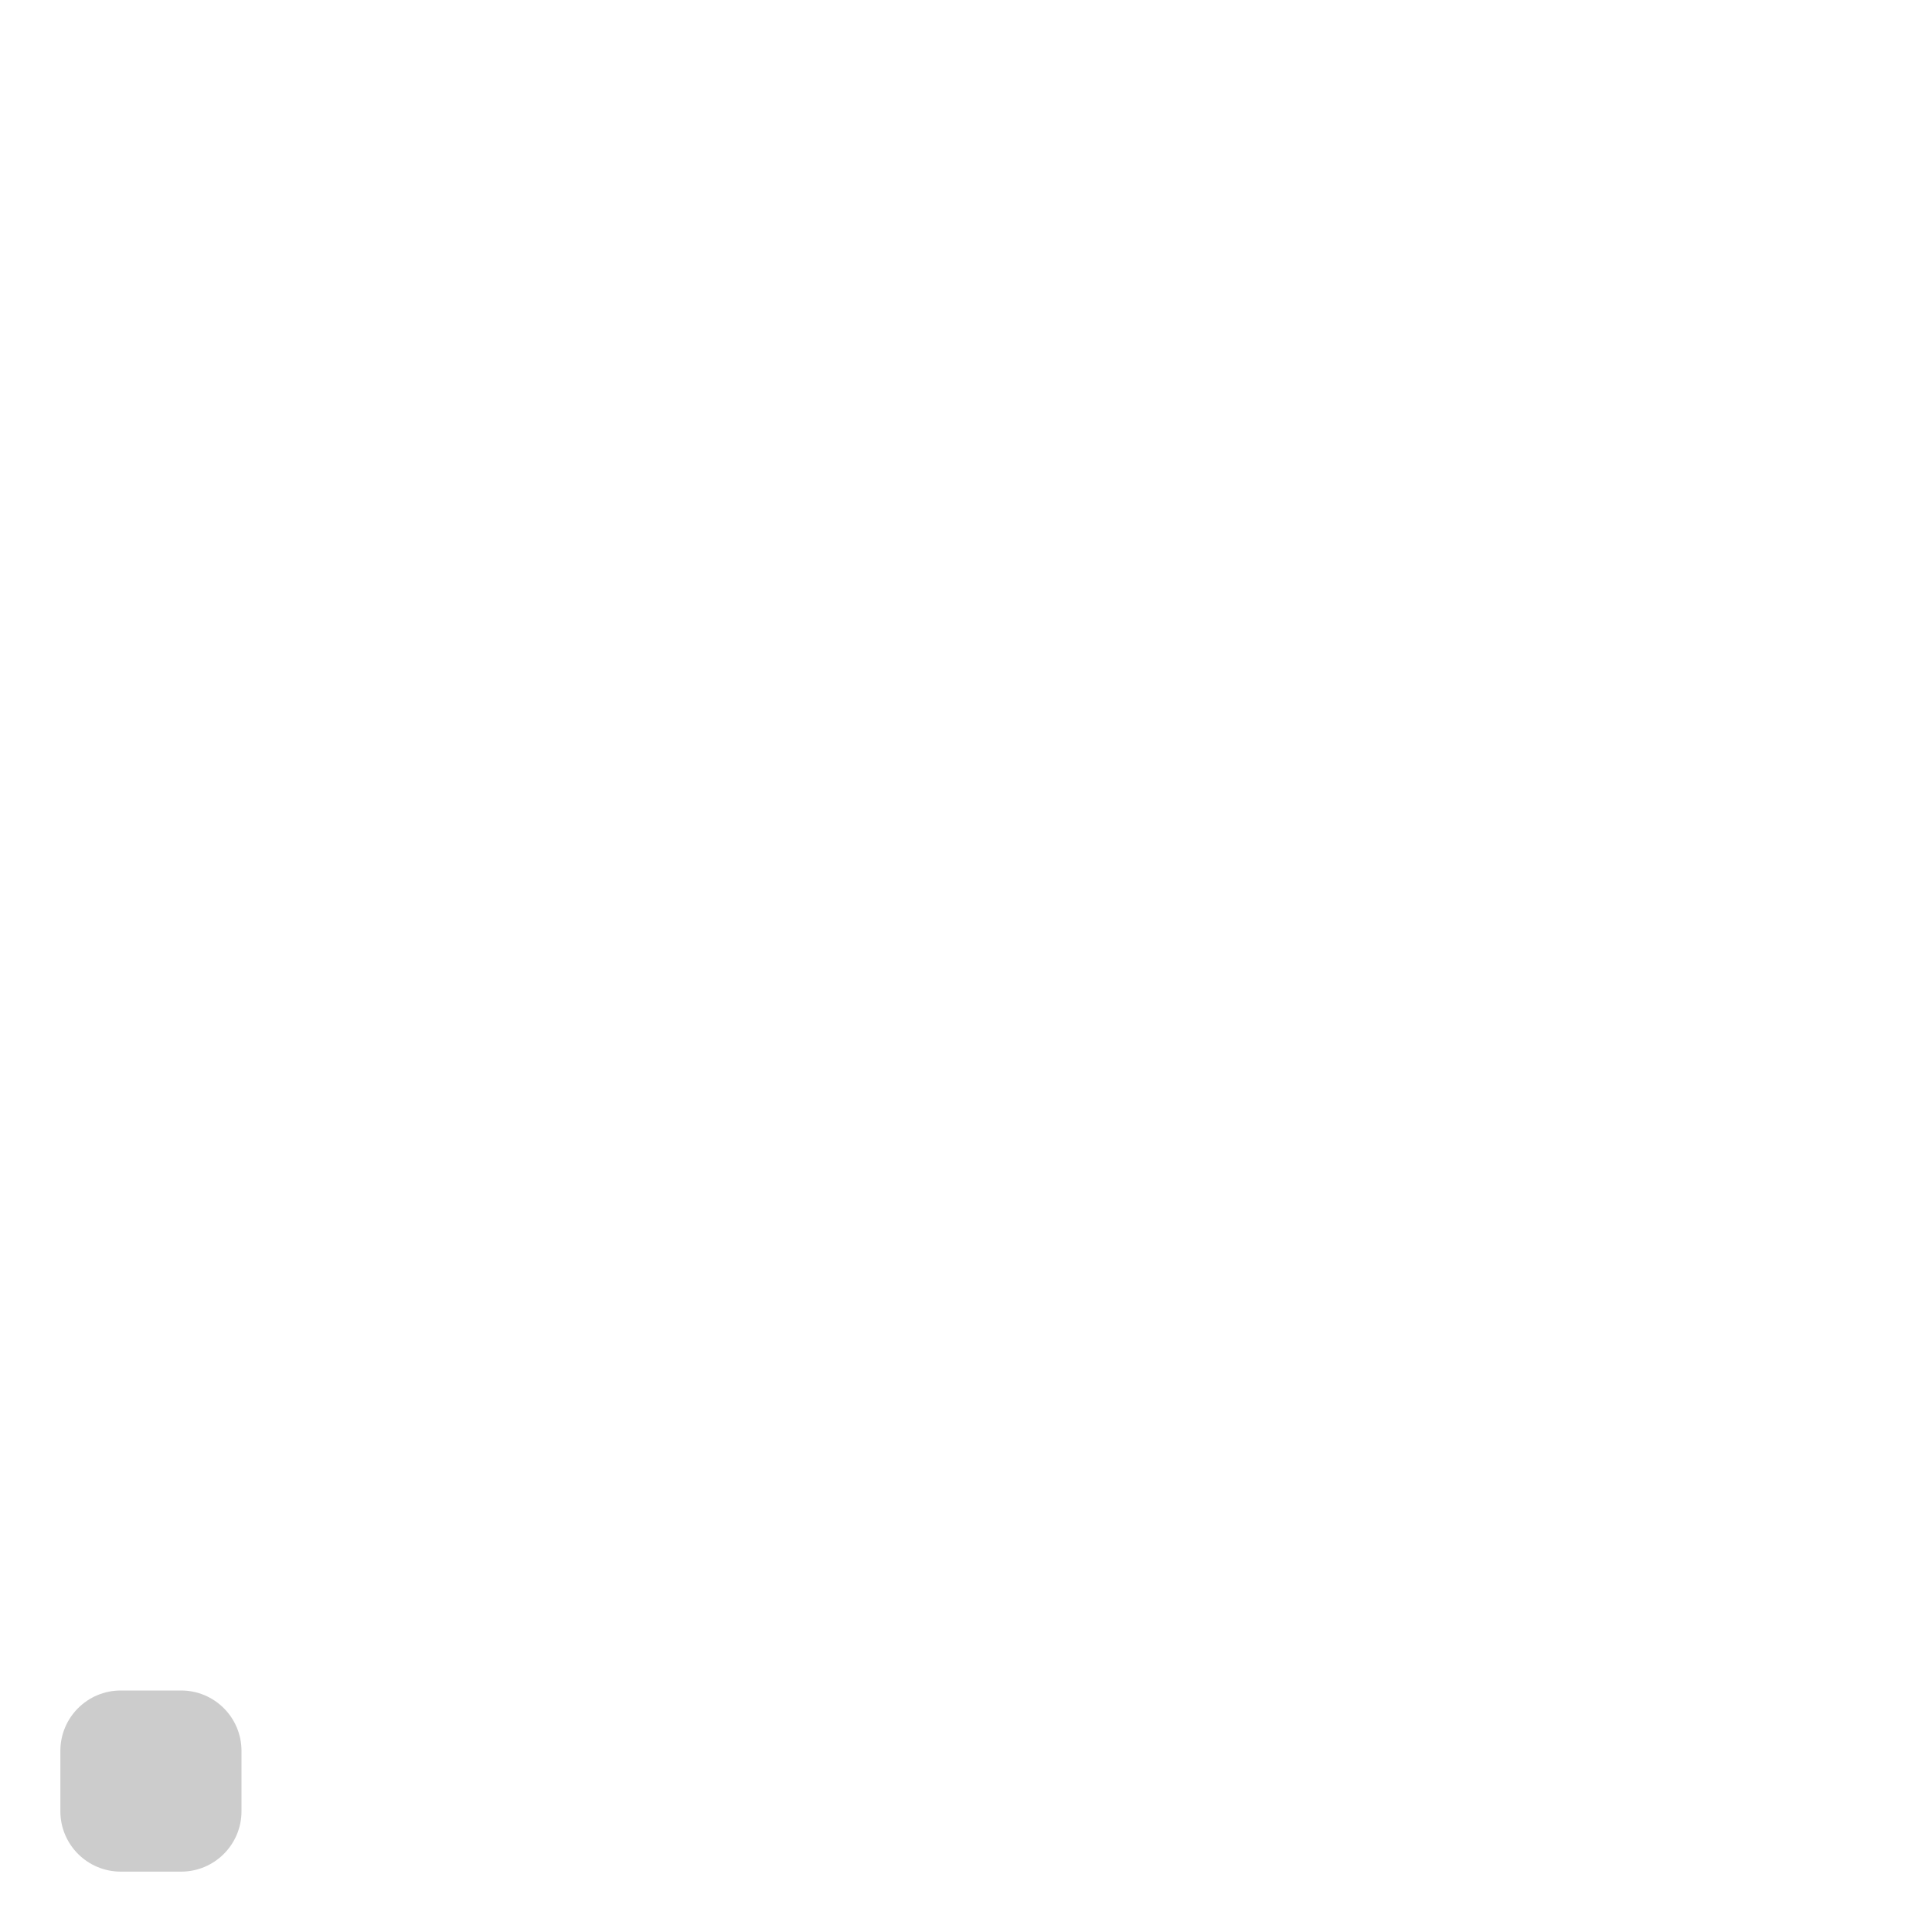
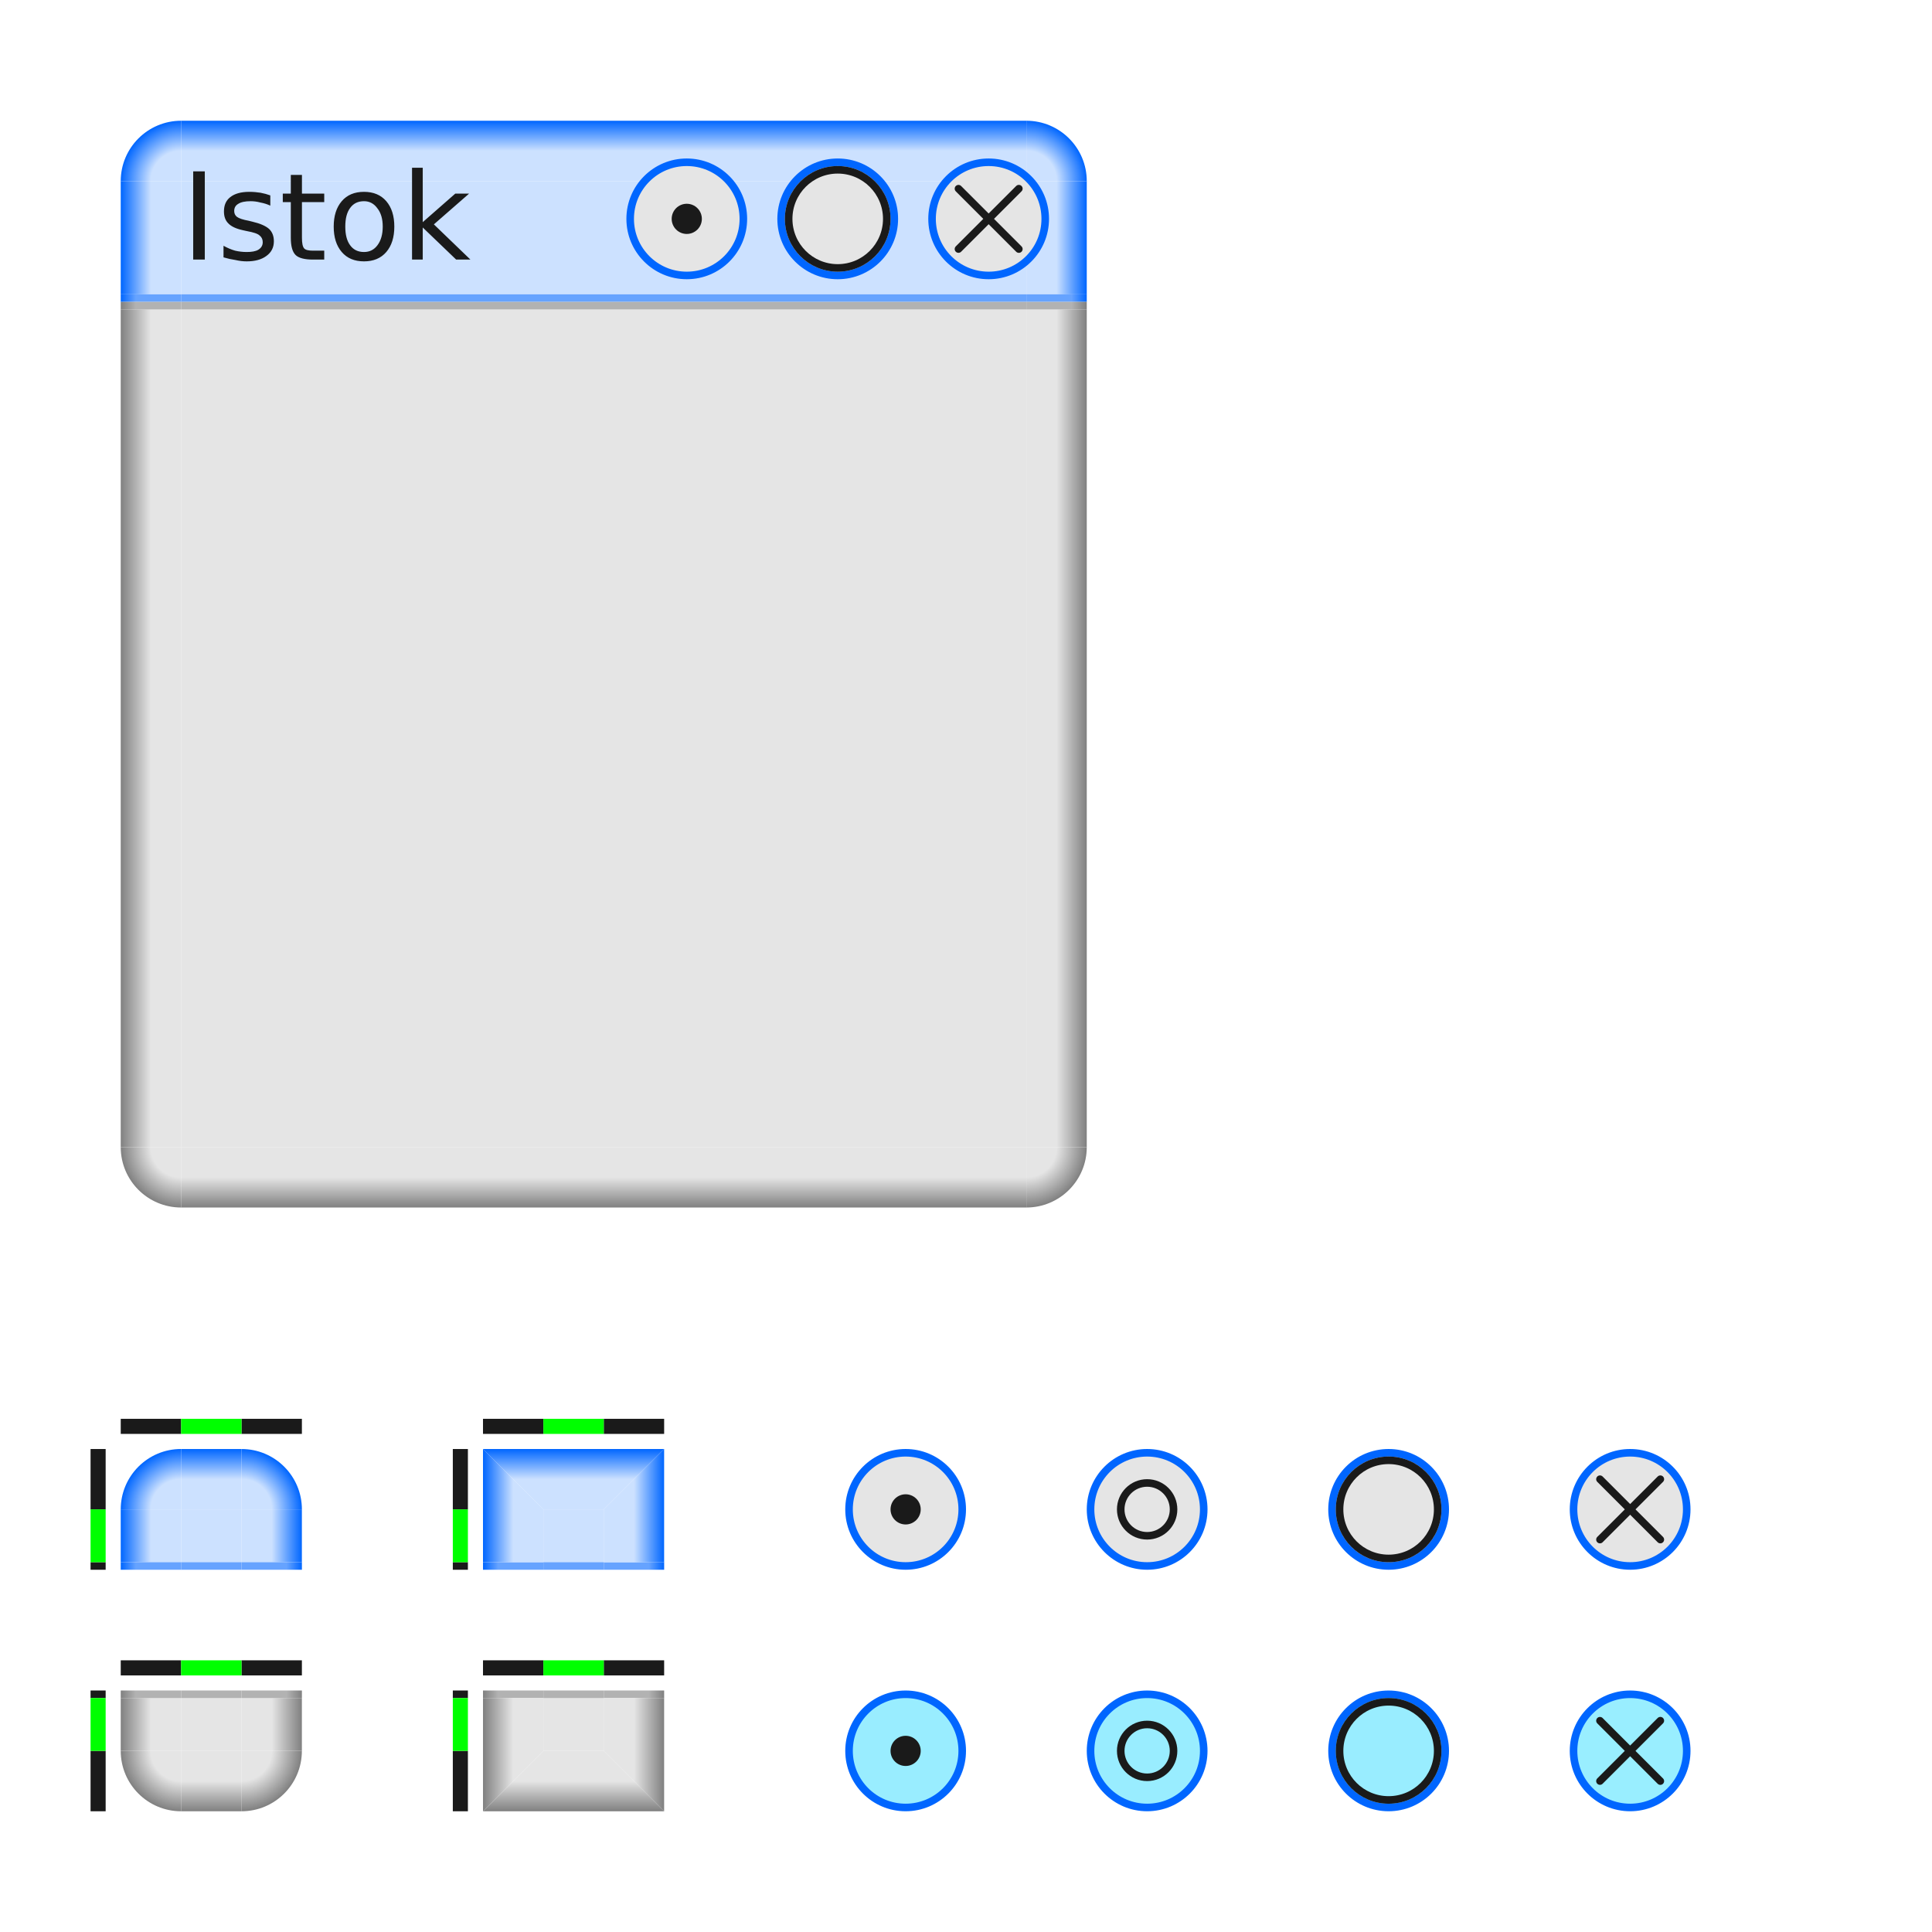
- <svg xmlns="http://www.w3.org/2000/svg" width="512" height="512" viewBox="0 0 135.467 135.467" version="1.1" id="svg1">
-   <defs id="defs1" />
-   <g id="layer1" transform="translate(0,-161.5333)">
-     <rect style="fill:#cccccc;stroke:none;stroke-width:0.529;stroke-linecap:round;stroke-linejoin:round;stroke-opacity:0.984" id="rect1" width="12.7" height="12.7" x="4.233" y="280.067" rx="4.233" ry="4.233" />
+ <svg xmlns="http://www.w3.org/2000/svg" xmlns:xlink="http://www.w3.org/1999/xlink" width="256" height="256" viewBox="0 0 67.733 67.733" version="1.1" id="svg1">
+   <defs id="defs1">
+     <linearGradient id="linearGradient84">
+       <stop style="stop-color:#b2b2b2;stop-opacity:1;" offset="0" id="stop82" />
+       <stop style="stop-color:#b2b2b2;stop-opacity:1;" offset="0.749" id="stop83" />
+       <stop style="stop-color:#808080;stop-opacity:1;" offset="1" id="stop84" />
+     </linearGradient>
+     <linearGradient id="linearGradient81">
+       <stop style="stop-color:#e5e5e5;stop-opacity:1;" offset="0" id="stop79" />
+       <stop style="stop-color:#e5e5e5;stop-opacity:1;" offset="0.5" id="stop80" />
+       <stop style="stop-color:#808080;stop-opacity:1;" offset="1" id="stop81" />
+     </linearGradient>
+     <linearGradient id="linearGradient11">
+       <stop style="stop-color:#66a3ff;stop-opacity:1;" offset="0" id="stop9" />
+       <stop style="stop-color:#66a3ff;stop-opacity:1;" offset="0.749" id="stop10" />
+       <stop style="stop-color:#0066ff;stop-opacity:1;" offset="1" id="stop11" />
+     </linearGradient>
+     <linearGradient id="linearGradient1">
+       <stop style="stop-color:#cce1ff;stop-opacity:1;" offset="0" id="stop1" />
+       <stop style="stop-color:#cce1ff;stop-opacity:1;" offset="0.5" id="stop3" />
+       <stop style="stop-color:#0066ff;stop-opacity:1;" offset="1" id="stop2" />
+     </linearGradient>
+     <radialGradient xlink:href="#linearGradient1" id="radialGradient2" cx="6.35" cy="282.183" fx="6.35" fy="282.183" r="1.058" gradientUnits="userSpaceOnUse" gradientTransform="matrix(0,-1.999994,1.999972,0,-558.0086,294.8833)" />
+     <radialGradient xlink:href="#linearGradient1" id="radialGradient2-7" cx="6.35" cy="282.183" fx="6.35" fy="282.183" r="1.058" gradientUnits="userSpaceOnUse" gradientTransform="matrix(0,-1.999994,1.999972,0,-282.1753,4.233299)" />
+     <linearGradient xlink:href="#linearGradient1" id="linearGradient5" x1="7.408" y1="282.183" x2="7.408" y2="280.067" gradientUnits="userSpaceOnUse" />
+     <linearGradient xlink:href="#linearGradient1" id="linearGradient6" gradientUnits="userSpaceOnUse" x1="7.408" y1="282.183" x2="7.408" y2="280.067" gradientTransform="matrix(0.8750018,0,0,1,-289.5917,-275.8333)" />
+     <linearGradient xlink:href="#linearGradient1" id="linearGradient7" gradientUnits="userSpaceOnUse" x1="7.408" y1="282.183" x2="7.408" y2="280.067" gradientTransform="matrix(0.8750018,0,0,1,276.6271,-290.65)" />
+     <linearGradient xlink:href="#linearGradient11" id="linearGradient9" x1="4.233" y1="284.168" x2="10.583" y2="284.168" gradientUnits="userSpaceOnUse" gradientTransform="matrix(0.3333333,0,0,1,7.055556,0)" />
+     <linearGradient xlink:href="#linearGradient11" id="linearGradient12" gradientUnits="userSpaceOnUse" gradientTransform="matrix(0.3333333,0,0,1,-7.761111,-568.3354)" x1="4.233" y1="284.168" x2="10.583" y2="284.168" />
+     <linearGradient xlink:href="#linearGradient11" id="linearGradient39" gradientUnits="userSpaceOnUse" gradientTransform="matrix(0.3333333,0,0,1,-7.76111,-523.8854)" x1="4.233" y1="284.168" x2="10.583" y2="284.168" />
+     <linearGradient xlink:href="#linearGradient11" id="linearGradient40" gradientUnits="userSpaceOnUse" gradientTransform="matrix(0.3333333,0,0,1,34.57222,-44.45002)" x1="4.233" y1="284.168" x2="10.583" y2="284.168" />
+     <linearGradient xlink:href="#linearGradient1" id="linearGradient41" gradientUnits="userSpaceOnUse" gradientTransform="matrix(1.875,0,0,1,223.7104,-318.1667)" x1="7.408" y1="282.183" x2="7.408" y2="280.067" />
+     <linearGradient xlink:href="#linearGradient1" id="linearGradient42" gradientUnits="userSpaceOnUse" gradientTransform="matrix(1.875,0,0,1,-251.4917,-275.8333)" x1="7.408" y1="282.183" x2="7.408" y2="280.067" />
+     <linearGradient xlink:href="#linearGradient1" id="linearGradient43" gradientUnits="userSpaceOnUse" x1="7.408" y1="282.183" x2="7.408" y2="280.067" gradientTransform="matrix(14,0,0,1,-82.54999,-46.56667)" />
+     <radialGradient xlink:href="#linearGradient1" id="radialGradient43" gradientUnits="userSpaceOnUse" gradientTransform="matrix(0,-1.999994,1.999972,0,-328.742,-23.28337)" cx="6.35" cy="282.183" fx="6.35" fy="282.183" r="1.058" />
+     <radialGradient xlink:href="#linearGradient1" id="radialGradient44" gradientUnits="userSpaceOnUse" gradientTransform="matrix(0,-1.999994,1.999972,0,-558.0086,248.3166)" cx="6.35" cy="282.183" fx="6.35" fy="282.183" r="1.058" />
+     <linearGradient xlink:href="#linearGradient11" id="linearGradient54" gradientUnits="userSpaceOnUse" gradientTransform="matrix(0.3333333,0,0,1,-20.46111,-568.3354)" x1="4.233" y1="284.168" x2="10.583" y2="284.168" />
+     <linearGradient xlink:href="#linearGradient11" id="linearGradient55" gradientUnits="userSpaceOnUse" gradientTransform="matrix(0.3333333,0,0,1,19.75556,6.9454948e-6)" x1="4.233" y1="284.168" x2="10.583" y2="284.168" />
+     <linearGradient xlink:href="#linearGradient1" id="linearGradient56" gradientUnits="userSpaceOnUse" gradientTransform="matrix(0,0.8750018,-1,0,303.35,276.6271)" x1="7.408" y1="282.183" x2="7.408" y2="280.067" />
+     <linearGradient xlink:href="#linearGradient1" id="linearGradient57" gradientUnits="userSpaceOnUse" gradientTransform="matrix(0,-0.8750018,1,0,-263.1333,289.5917)" x1="7.408" y1="282.183" x2="7.408" y2="280.067" />
+     <linearGradient xlink:href="#linearGradient1" id="linearGradient58" gradientUnits="userSpaceOnUse" x1="7.408" y1="282.183" x2="7.408" y2="280.067" gradientTransform="translate(12.7)" />
+     <linearGradient xlink:href="#linearGradient84" id="linearGradient66" gradientUnits="userSpaceOnUse" gradientTransform="matrix(0.3333333,0,0,1,7.055556,4.497935)" x1="4.233" y1="284.168" x2="10.583" y2="284.168" />
+     <linearGradient xlink:href="#linearGradient84" id="linearGradient67" gradientUnits="userSpaceOnUse" gradientTransform="matrix(0.3333333,0,0,1,-7.761111,-572.8333)" x1="4.233" y1="284.168" x2="10.583" y2="284.168" />
+     <linearGradient xlink:href="#linearGradient81" id="linearGradient68" gradientUnits="userSpaceOnUse" gradientTransform="matrix(0.8750018,0,0,1,-296.2063,-275.8333)" x1="7.408" y1="282.183" x2="7.408" y2="280.067" />
+     <linearGradient xlink:href="#linearGradient81" id="linearGradient69" gradientUnits="userSpaceOnUse" gradientTransform="matrix(0.8750018,0,0,1,283.2416,-290.65)" x1="7.408" y1="282.183" x2="7.408" y2="280.067" />
+     <linearGradient xlink:href="#linearGradient81" id="linearGradient70" gradientUnits="userSpaceOnUse" x1="7.408" y1="282.183" x2="7.408" y2="280.067" gradientTransform="translate(-14.81667,-572.8333)" />
+     <radialGradient xlink:href="#linearGradient81" id="radialGradient70" gradientUnits="userSpaceOnUse" gradientTransform="matrix(0,-1.999994,1.999972,0,-855.0086,19.04997)" cx="6.35" cy="282.183" fx="6.35" fy="282.183" r="1.058" />
+     <radialGradient xlink:href="#linearGradient81" id="radialGradient71" gradientUnits="userSpaceOnUse" gradientTransform="matrix(0,-1.999994,1.999972,0,-572.8253,-277.95)" cx="6.35" cy="282.183" fx="6.35" fy="282.183" r="1.058" />
+     <linearGradient xlink:href="#linearGradient81" id="linearGradient75" gradientUnits="userSpaceOnUse" gradientTransform="matrix(0,-0.8750018,1,0,-263.1333,296.2062)" x1="7.408" y1="282.183" x2="7.408" y2="280.067" />
+     <linearGradient xlink:href="#linearGradient81" id="linearGradient76" gradientUnits="userSpaceOnUse" gradientTransform="matrix(0,0.8750018,-1,0,303.35,283.2416)" x1="7.408" y1="282.183" x2="7.408" y2="280.067" />
+     <linearGradient xlink:href="#linearGradient84" id="linearGradient77" gradientUnits="userSpaceOnUse" gradientTransform="matrix(0.3333333,0,0,1,19.75556,4.497919)" x1="4.233" y1="284.168" x2="10.583" y2="284.168" />
+     <linearGradient xlink:href="#linearGradient84" id="linearGradient78" gradientUnits="userSpaceOnUse" gradientTransform="matrix(0.3333333,0,0,1,-20.46111,-572.8333)" x1="4.233" y1="284.168" x2="10.583" y2="284.168" />
+     <linearGradient xlink:href="#linearGradient81" id="linearGradient79" gradientUnits="userSpaceOnUse" gradientTransform="rotate(180,13.75833,286.4167)" x1="7.408" y1="282.183" x2="7.408" y2="280.067" />
+     <radialGradient xlink:href="#linearGradient81" id="radialGradient71-0" gradientUnits="userSpaceOnUse" gradientTransform="matrix(0,-1.999994,1.999972,0,-600.342,-256.7834)" cx="6.35" cy="282.183" fx="6.35" fy="282.183" r="1.058" />
+     <radialGradient xlink:href="#linearGradient81" id="radialGradient70-9" gradientUnits="userSpaceOnUse" gradientTransform="matrix(0,-1.999994,1.999972,0,-833.8419,19.04996)" cx="6.35" cy="282.183" fx="6.35" fy="282.183" r="1.058" />
+     <linearGradient xlink:href="#linearGradient81" id="linearGradient85" gradientUnits="userSpaceOnUse" gradientTransform="matrix(14,0,0,1,-124.8833,-551.6667)" x1="7.408" y1="282.183" x2="7.408" y2="280.067" />
+     <linearGradient xlink:href="#linearGradient81" id="linearGradient86" gradientUnits="userSpaceOnUse" gradientTransform="matrix(13.87501,0,0,1,152.0081,-318.1667)" x1="7.408" y1="282.183" x2="7.408" y2="280.067" />
+     <linearGradient xlink:href="#linearGradient81" id="linearGradient87" gradientUnits="userSpaceOnUse" gradientTransform="matrix(13.87501,0,0,1,-357.5897,-275.8333)" x1="7.408" y1="282.183" x2="7.408" y2="280.067" />
+     <linearGradient xlink:href="#linearGradient84" id="linearGradient88" gradientUnits="userSpaceOnUse" gradientTransform="matrix(0.3333333,0,0,1,-7.76111,-524.15)" x1="4.233" y1="284.168" x2="10.583" y2="284.168" />
+     <linearGradient xlink:href="#linearGradient84" id="linearGradient89" gradientUnits="userSpaceOnUse" gradientTransform="matrix(0.3333333,0,0,1,34.57222,-44.18539)" x1="4.233" y1="284.168" x2="10.583" y2="284.168" />
+   </defs>
+   <g id="layer1" transform="translate(0,-229.2666)">
+     <path style="fill:url(#radialGradient2);stroke-width:0.529;stroke-linecap:round;stroke-linejoin:round;stroke-opacity:0.984" id="path1" d="m 4.233,282.183 a 2.117,2.117 0 0 1 2.117,-2.117 v 2.117 z" />
+     <path style="fill:url(#radialGradient2-7);stroke-width:0.529;stroke-linecap:round;stroke-linejoin:round;stroke-opacity:0.984" id="path1-7" d="m 280.067,-8.467 a 2.117,2.117 0 0 1 2.117,-2.117 v 2.117 z" transform="rotate(90)" />
+     <rect style="fill:#cce1ff;stroke-width:0.529;stroke-linecap:round;stroke-linejoin:round;stroke-opacity:0.984;fill-opacity:1" id="rect1-2" width="2.117" height="1.852" x="6.35" y="282.183" />
+     <rect style="fill:#66a3ff;fill-opacity:1;stroke-width:0.529;stroke-linecap:round;stroke-linejoin:round;stroke-opacity:0.984" id="rect1-2-9" width="2.117" height="0.265" x="6.35" y="284.035" />
+     <rect style="fill:url(#linearGradient5);stroke-width:0.529;stroke-linecap:round;stroke-linejoin:round;stroke-opacity:0.984" id="rect1-5" width="2.117" height="2.117" x="6.35" y="280.067" />
+     <rect style="fill:url(#linearGradient6);stroke-width:0.529;stroke-linecap:round;stroke-linejoin:round;stroke-opacity:0.984" id="rect1-5-8" width="1.852" height="2.117" x="-284.035" y="4.233" transform="rotate(-90)" />
+     <rect style="fill:url(#linearGradient7);stroke-width:0.529;stroke-linecap:round;stroke-linejoin:round;stroke-opacity:0.984" id="rect1-5-3" width="1.852" height="2.117" x="282.183" y="-10.583" transform="rotate(90)" />
+     <rect style="fill:url(#linearGradient9);stroke-width:0.529;stroke-linecap:round;stroke-linejoin:round;stroke-opacity:0.984" id="rect8" width="2.117" height="0.265" x="8.467" y="284.035" />
+     <rect style="fill:url(#linearGradient12);stroke-width:0.529;stroke-linecap:round;stroke-linejoin:round;stroke-opacity:0.984" id="rect8-7" width="2.117" height="0.265" x="-6.35" y="-284.3" transform="scale(-1)" />
+     <path style="fill:url(#radialGradient44);stroke-width:0.529;stroke-linecap:round;stroke-linejoin:round;stroke-opacity:0.984" id="path32" d="M 4.233,235.617 A 2.117,2.117 0 0 1 6.35,233.5 v 2.117 z" />
+     <path style="fill:url(#radialGradient43);stroke-width:0.529;stroke-linecap:round;stroke-linejoin:round;stroke-opacity:0.984" id="path33" d="M 233.5,-35.983 A 2.117,2.117 0 0 1 235.617,-38.1 v 2.117 z" transform="rotate(90)" />
+     <rect style="fill:#cce1ff;fill-opacity:1;stroke-width:0.529;stroke-linecap:round;stroke-linejoin:round;stroke-opacity:0.984" id="rect33" width="29.633" height="3.969" x="6.35" y="235.617" />
+     <rect style="fill:#66a3ff;fill-opacity:1;stroke-width:0.529;stroke-linecap:round;stroke-linejoin:round;stroke-opacity:0.984" id="rect34" width="29.633" height="0.265" x="6.35" y="239.585" />
+     <rect style="fill:url(#linearGradient43);stroke-width:0.529;stroke-linecap:round;stroke-linejoin:round;stroke-opacity:0.984" id="rect35" width="29.633" height="2.117" x="6.35" y="233.5" />
+     <rect style="fill:url(#linearGradient42);stroke-width:0.529;stroke-linecap:round;stroke-linejoin:round;stroke-opacity:0.984" id="rect36" width="3.969" height="2.117" x="-239.585" y="4.233" transform="rotate(-90)" />
+     <rect style="fill:url(#linearGradient41);stroke-width:0.529;stroke-linecap:round;stroke-linejoin:round;stroke-opacity:0.984" id="rect37" width="3.969" height="2.117" x="235.617" y="-38.1" transform="rotate(90)" />
+     <rect style="fill:url(#linearGradient40);stroke-width:0.529;stroke-linecap:round;stroke-linejoin:round;stroke-opacity:0.984" id="rect38" width="2.117" height="0.265" x="35.983" y="239.585" />
+     <rect style="fill:url(#linearGradient39);stroke-width:0.529;stroke-linecap:round;stroke-linejoin:round;stroke-opacity:0.984" id="rect39" width="2.117" height="0.265" x="-6.35" y="-239.85" transform="scale(-1)" />
+     <text xml:space="preserve" style="font-style:normal;font-variant:normal;font-weight:normal;font-stretch:normal;font-size:4.233px;line-height:4.233px;font-family:'DejaVu Sans';-inkscape-font-specification:'DejaVu Sans';text-align:start;writing-mode:lr-tb;direction:ltr;text-anchor:start;fill:#1a1a1a;fill-opacity:1;stroke-width:0.529;stroke-linecap:round;stroke-linejoin:round;stroke-opacity:0.984" x="6.35" y="238.368" id="text44">
+       <tspan id="tspan44" style="fill:#1a1a1a;stroke-width:0.529" x="6.35" y="238.368">Istok</tspan>
+     </text>
+     <ellipse style="fill:#e5e5e5;fill-opacity:1;stroke:#0066ff;stroke-width:0.265;stroke-linecap:round;stroke-linejoin:round;stroke-dasharray:none;stroke-opacity:1" id="path44-5" cx="57.15" cy="282.183" rx="1.984" ry="1.984" />
+     <ellipse style="fill:#e5e5e5;fill-opacity:1;stroke:#0066ff;stroke-width:0.265;stroke-linecap:round;stroke-linejoin:round;stroke-dasharray:none;stroke-opacity:1" id="path44-5-7" cx="48.683" cy="282.183" rx="1.984" ry="1.984" />
+     <ellipse style="fill:none;fill-opacity:1;stroke:#1a1a1a;stroke-width:0.265;stroke-linecap:round;stroke-linejoin:round;stroke-dasharray:none;stroke-opacity:1" id="path44-5-7-18" cx="48.683" cy="282.183" rx="1.72" ry="1.72" />
+     <g id="g45" transform="translate(-20.37291,-23.08932)">
+       <ellipse style="fill:#e5e5e5;fill-opacity:1;stroke:#0066ff;stroke-width:0.265;stroke-linecap:round;stroke-linejoin:round;stroke-dasharray:none;stroke-opacity:1" id="path44-5-7-0" cx="49.742" cy="260.029" rx="1.984" ry="1.984" />
+       <ellipse style="fill:none;fill-opacity:1;stroke:#1a1a1a;stroke-width:0.265;stroke-linecap:round;stroke-linejoin:round;stroke-dasharray:none;stroke-opacity:1" id="path44-5-7-18-7" cx="49.742" cy="260.029" rx="1.72" ry="1.72" />
+     </g>
+     <ellipse style="fill:#e5e5e5;fill-opacity:1;stroke:#0066ff;stroke-width:0.265;stroke-linecap:round;stroke-linejoin:round;stroke-dasharray:none;stroke-opacity:1" id="path44-5-7-14" cx="40.217" cy="282.183" rx="1.984" ry="1.984" />
+     <ellipse style="fill:none;fill-opacity:1;stroke:#1a1a1a;stroke-width:0.265;stroke-linecap:round;stroke-linejoin:round;stroke-dasharray:none;stroke-opacity:1" id="path44-5-7-18-3" cx="40.217" cy="282.183" rx="0.926" ry="0.926" />
+     <ellipse style="fill:#e5e5e5;fill-opacity:1;stroke:#0066ff;stroke-width:0.265;stroke-linecap:round;stroke-linejoin:round;stroke-dasharray:none;stroke-opacity:1" id="path44-5-7-1" cx="31.75" cy="282.183" rx="1.984" ry="1.984" />
+     <path style="fill:#d1d1d1;fill-opacity:1;stroke:#1a1a1a;stroke-width:0.265;stroke-linecap:round;stroke-linejoin:round;stroke-dasharray:none;stroke-opacity:1" d="m 56.092,281.125 2.117,2.117" id="path44" />
+     <path style="fill:#d1d1d1;fill-opacity:1;stroke:#1a1a1a;stroke-width:0.265;stroke-linecap:round;stroke-linejoin:round;stroke-dasharray:none;stroke-opacity:1" d="m 56.092,283.242 2.117,-2.117" id="path44-6" />
+     <g id="g44" transform="translate(-0.2645849,0.2645838)">
+       <ellipse style="fill:#e5e5e5;fill-opacity:1;stroke:#0066ff;stroke-width:0.265;stroke-linecap:round;stroke-linejoin:round;stroke-dasharray:none;stroke-opacity:1" id="path44-5-8" cx="34.925" cy="236.675" rx="1.984" ry="1.984" />
+       <path style="fill:#d1d1d1;fill-opacity:1;stroke:#1a1a1a;stroke-width:0.265;stroke-linecap:round;stroke-linejoin:round;stroke-dasharray:none;stroke-opacity:1" d="m 33.867,235.617 2.117,2.117" id="path44-3" />
+       <path style="fill:#d1d1d1;fill-opacity:1;stroke:#1a1a1a;stroke-width:0.265;stroke-linecap:round;stroke-linejoin:round;stroke-dasharray:none;stroke-opacity:1" d="m 33.867,237.733 2.117,-2.117" id="path44-6-8" />
+     </g>
+     <ellipse style="fill:#1a1a1a;fill-opacity:1;stroke:none;stroke-width:0.265;stroke-linecap:round;stroke-linejoin:round;stroke-dasharray:none;stroke-opacity:1" id="path44-5-7-18-3-0" cx="31.75" cy="282.183" rx="0.529" ry="0.529" />
+     <ellipse style="fill:#99eeff;fill-opacity:1;stroke:#0066ff;stroke-width:0.265;stroke-linecap:round;stroke-linejoin:round;stroke-dasharray:none;stroke-opacity:1" id="path44-5-6" cx="57.15" cy="290.65" rx="1.984" ry="1.984" />
+     <ellipse style="fill:#99edff;fill-opacity:1;stroke:#0066ff;stroke-width:0.265;stroke-linecap:round;stroke-linejoin:round;stroke-dasharray:none;stroke-opacity:1" id="path44-5-7-2" cx="48.683" cy="290.65" rx="1.984" ry="1.984" />
+     <ellipse style="fill:none;fill-opacity:1;stroke:#1a1a1a;stroke-width:0.265;stroke-linecap:round;stroke-linejoin:round;stroke-dasharray:none;stroke-opacity:1" id="path44-5-7-18-9" cx="48.683" cy="290.65" rx="1.72" ry="1.72" />
+     <ellipse style="fill:#99edff;fill-opacity:1;stroke:#0066ff;stroke-width:0.265;stroke-linecap:round;stroke-linejoin:round;stroke-dasharray:none;stroke-opacity:1" id="path44-5-7-14-5" cx="40.217" cy="290.65" rx="1.984" ry="1.984" />
+     <ellipse style="fill:none;fill-opacity:1;stroke:#1a1a1a;stroke-width:0.265;stroke-linecap:round;stroke-linejoin:round;stroke-dasharray:none;stroke-opacity:1" id="path44-5-7-18-3-2" cx="40.217" cy="290.65" rx="0.926" ry="0.926" />
+     <ellipse style="fill:#99edff;fill-opacity:1;stroke:#0066ff;stroke-width:0.265;stroke-linecap:round;stroke-linejoin:round;stroke-dasharray:none;stroke-opacity:1" id="path44-5-7-1-0" cx="31.75" cy="290.65" rx="1.984" ry="1.984" />
+     <path style="fill:#d1d1d1;fill-opacity:1;stroke:#1a1a1a;stroke-width:0.265;stroke-linecap:round;stroke-linejoin:round;stroke-dasharray:none;stroke-opacity:1" d="m 56.092,289.592 2.117,2.117" id="path44-0" />
+     <path style="fill:#d1d1d1;fill-opacity:1;stroke:#1a1a1a;stroke-width:0.265;stroke-linecap:round;stroke-linejoin:round;stroke-dasharray:none;stroke-opacity:1" d="m 56.092,291.708 2.117,-2.117" id="path44-6-3" />
+     <ellipse style="fill:#1a1a1a;fill-opacity:1;stroke:none;stroke-width:0.265;stroke-linecap:round;stroke-linejoin:round;stroke-dasharray:none;stroke-opacity:1" id="path44-5-7-18-3-0-9" cx="31.75" cy="290.65" rx="0.529" ry="0.529" />
+     <g id="g46" transform="translate(-8.995831,-16.13957)">
+       <ellipse style="fill:#e5e5e5;fill-opacity:1;stroke:#0066ff;stroke-width:0.265;stroke-linecap:round;stroke-linejoin:round;stroke-dasharray:none;stroke-opacity:1" id="path44-5-7-1-6" cx="33.073" cy="253.079" rx="1.984" ry="1.984" />
+       <ellipse style="fill:#1a1a1a;fill-opacity:1;stroke:none;stroke-width:0.265;stroke-linecap:round;stroke-linejoin:round;stroke-dasharray:none;stroke-opacity:1" id="path44-5-7-18-3-0-5" cx="33.073" cy="253.079" rx="0.529" ry="0.529" />
+     </g>
+     <rect style="fill:#cce1ff;fill-opacity:1;stroke-width:0.529;stroke-linecap:round;stroke-linejoin:round;stroke-opacity:0.984" id="rect48" width="2.117" height="1.852" x="19.05" y="282.183" />
+     <rect style="fill:#66a3ff;fill-opacity:1;stroke-width:0.529;stroke-linecap:round;stroke-linejoin:round;stroke-opacity:0.984" id="rect49" width="2.117" height="0.265" x="19.05" y="284.035" />
+     <path id="rect50" style="fill:url(#linearGradient58);stroke-width:0.529;stroke-linecap:round;stroke-linejoin:round;stroke-opacity:0.984" d="m 16.933,280.067 h 6.35 l -2.117,2.117 h -2.117 z" />
+     <rect style="fill:url(#linearGradient55);stroke-width:0.529;stroke-linecap:round;stroke-linejoin:round;stroke-opacity:0.984" id="rect53" width="2.117" height="0.265" x="21.167" y="284.035" />
+     <rect style="fill:url(#linearGradient54);stroke-width:0.529;stroke-linecap:round;stroke-linejoin:round;stroke-opacity:0.984" id="rect54" width="2.117" height="0.265" x="-19.05" y="-284.3" transform="scale(-1)" />
+     <path id="rect51" style="fill:url(#linearGradient57);stroke-width:0.529;stroke-linecap:round;stroke-linejoin:round;stroke-opacity:0.984" d="m 16.933,284.035 1e-6,-3.969 2.117,2.117 v 1.852 z" />
+     <path id="rect52" style="fill:url(#linearGradient56);stroke-width:0.529;stroke-linecap:round;stroke-linejoin:round;stroke-opacity:0.984" d="m 23.283,280.067 -1e-6,3.969 h -2.117 v -1.852 z" />
+     <path style="fill:url(#radialGradient71);stroke-width:0.529;stroke-linecap:round;stroke-linejoin:round;stroke-opacity:0.984" id="path59" d="m -10.583,-290.65 a 2.117,2.117 0 0 1 2.117,-2.117 v 2.117 z" transform="scale(-1)" />
+     <path style="fill:url(#radialGradient70);stroke-width:0.529;stroke-linecap:round;stroke-linejoin:round;stroke-opacity:0.984" id="path60" d="m -292.767,6.35 a 2.117,2.117 0 0 1 2.117,-2.117 v 2.117 z" transform="rotate(-90)" />
+     <rect style="fill:#e5e5e5;fill-opacity:1;stroke-width:0.529;stroke-linecap:round;stroke-linejoin:round;stroke-opacity:0.984" id="rect60" width="2.117" height="1.852" x="-8.467" y="-290.65" transform="scale(-1)" />
+     <rect style="fill:#b2b2b2;fill-opacity:1;stroke-width:0.529;stroke-linecap:round;stroke-linejoin:round;stroke-opacity:0.984" id="rect61" width="2.117" height="0.265" x="-8.467" y="-288.798" transform="scale(-1)" />
+     <rect style="fill:url(#linearGradient70);stroke-width:0.529;stroke-linecap:round;stroke-linejoin:round;stroke-opacity:0.984" id="rect62" width="2.117" height="2.117" x="-8.467" y="-292.767" transform="scale(-1)" />
+     <rect style="fill:url(#linearGradient69);stroke-width:0.529;stroke-linecap:round;stroke-linejoin:round;stroke-opacity:0.984" id="rect63" width="1.852" height="2.117" x="288.798" y="-10.583" transform="rotate(90)" />
+     <rect style="fill:url(#linearGradient68);stroke-width:0.529;stroke-linecap:round;stroke-linejoin:round;stroke-opacity:0.984" id="rect64" width="1.852" height="2.117" x="-290.65" y="4.233" transform="rotate(-90)" />
+     <rect style="fill:url(#linearGradient67);stroke-width:0.529;stroke-linecap:round;stroke-linejoin:round;stroke-opacity:0.984" id="rect65" width="2.117" height="0.265" x="-6.35" y="-288.798" transform="scale(-1)" />
+     <rect style="fill:url(#linearGradient66);stroke-width:0.529;stroke-linecap:round;stroke-linejoin:round;stroke-opacity:0.984" id="rect66" width="2.117" height="0.265" x="8.467" y="288.533" />
+     <path style="fill:url(#radialGradient71-0);stroke-width:0.529;stroke-linecap:round;stroke-linejoin:round;stroke-opacity:0.984" id="path59-5" d="m -38.1,-269.483 a 2.117,2.117 0 0 1 2.117,-2.117 v 2.117 z" transform="scale(-1)" />
+     <path style="fill:url(#radialGradient70-9);stroke-width:0.529;stroke-linecap:round;stroke-linejoin:round;stroke-opacity:0.984" id="path60-8" d="m -271.6,6.35 a 2.117,2.117 0 0 1 2.117,-2.117 v 2.117 z" transform="rotate(-90)" />
+     <rect style="fill:#e5e5e5;fill-opacity:1;stroke-width:0.529;stroke-linecap:round;stroke-linejoin:round;stroke-opacity:0.984" id="rect60-6" width="29.633" height="29.369" x="-35.983" y="-269.483" transform="scale(-1)" />
+     <rect style="fill:#b2b2b2;fill-opacity:1;stroke-width:0.529;stroke-linecap:round;stroke-linejoin:round;stroke-opacity:0.984" id="rect61-1" width="29.633" height="0.265" x="-35.983" y="-240.115" transform="scale(-1)" />
+     <rect style="fill:url(#linearGradient85);stroke-width:0.529;stroke-linecap:round;stroke-linejoin:round;stroke-opacity:0.984" id="rect62-2" width="29.633" height="2.117" x="-35.983" y="-271.6" transform="scale(-1)" />
+     <rect style="fill:url(#linearGradient86);stroke-width:0.529;stroke-linecap:round;stroke-linejoin:round;stroke-opacity:0.984" id="rect63-4" width="29.369" height="2.117" x="240.114" y="-38.1" transform="rotate(90)" />
+     <rect style="fill:url(#linearGradient87);stroke-width:0.529;stroke-linecap:round;stroke-linejoin:round;stroke-opacity:0.984" id="rect64-2" width="29.369" height="2.117" x="-269.483" y="4.233" transform="rotate(-90)" />
+     <rect style="fill:url(#linearGradient88);stroke-width:0.529;stroke-linecap:round;stroke-linejoin:round;stroke-opacity:0.984" id="rect65-5" width="2.117" height="0.265" x="-6.35" y="-240.115" transform="scale(-1)" />
+     <rect style="fill:url(#linearGradient89);stroke-width:0.529;stroke-linecap:round;stroke-linejoin:round;stroke-opacity:0.984" id="rect66-8" width="2.117" height="0.265" x="35.983" y="239.85" />
+     <rect style="fill:#e5e5e5;fill-opacity:1;stroke-width:0.529;stroke-linecap:round;stroke-linejoin:round;stroke-opacity:0.984" id="rect71" width="2.117" height="1.852" x="-21.167" y="-290.65" transform="scale(-1)" />
+     <rect style="fill:#b2b2b2;fill-opacity:1;stroke-width:0.529;stroke-linecap:round;stroke-linejoin:round;stroke-opacity:0.984" id="rect72" width="2.117" height="0.265" x="-21.167" y="-288.798" transform="scale(-1)" />
+     <path id="path72" style="fill:url(#linearGradient79);stroke-width:0.529;stroke-linecap:round;stroke-linejoin:round;stroke-opacity:0.984" d="m 23.283,292.767 h -6.35 l 2.117,-2.117 h 2.117 z" />
+     <rect style="fill:url(#linearGradient78);stroke-width:0.529;stroke-linecap:round;stroke-linejoin:round;stroke-opacity:0.984" id="rect73" width="2.117" height="0.265" x="-19.05" y="-288.798" transform="scale(-1)" />
+     <rect style="fill:url(#linearGradient77);stroke-width:0.529;stroke-linecap:round;stroke-linejoin:round;stroke-opacity:0.984" id="rect74" width="2.117" height="0.265" x="21.167" y="288.533" />
+     <path id="path74" style="fill:url(#linearGradient76);stroke-width:0.529;stroke-linecap:round;stroke-linejoin:round;stroke-opacity:0.984" d="m 23.283,288.798 -1e-6,3.969 -2.117,-2.117 v -1.852 z" />
+     <path id="path75" style="fill:url(#linearGradient75);stroke-width:0.529;stroke-linecap:round;stroke-linejoin:round;stroke-opacity:0.984" d="m 16.933,292.767 1e-6,-3.969 h 2.117 v 1.852 z" />
+     <rect style="fill:#1a1a1a;fill-opacity:1;stroke:none;stroke-width:0.265;stroke-linecap:round;stroke-linejoin:round;stroke-dasharray:none;stroke-opacity:1" id="rect89" width="2.117" height="0.529" x="4.233" y="279.008" />
+     <rect style="fill:#1a1a1a;fill-opacity:1;stroke:none;stroke-width:0.265;stroke-linecap:round;stroke-linejoin:round;stroke-dasharray:none;stroke-opacity:1" id="rect89-6" width="0.529" height="2.117" x="3.175" y="280.067" />
+     <rect style="fill:#1a1a1a;fill-opacity:1;stroke:none;stroke-width:0.265;stroke-linecap:round;stroke-linejoin:round;stroke-dasharray:none;stroke-opacity:1" id="rect89-6-2" width="0.529" height="0.265" x="3.175" y="284.035" />
+     <rect style="fill:#00ff00;fill-opacity:1;stroke:none;stroke-width:0.265;stroke-linecap:round;stroke-linejoin:round;stroke-dasharray:none;stroke-opacity:1" id="rect89-6-2-9" width="0.529" height="1.852" x="3.175" y="282.183" />
+     <rect style="fill:#1a1a1a;fill-opacity:1;stroke:none;stroke-width:0.265;stroke-linecap:round;stroke-linejoin:round;stroke-dasharray:none;stroke-opacity:1" id="rect89-9" width="2.117" height="0.529" x="8.467" y="279.008" />
+     <rect style="fill:#00ff00;fill-opacity:1;stroke:none;stroke-width:0.265;stroke-linecap:round;stroke-linejoin:round;stroke-dasharray:none;stroke-opacity:1" id="rect89-9-5" width="2.117" height="0.529" x="6.35" y="279.008" />
+     <rect style="fill:#1a1a1a;fill-opacity:1;stroke:none;stroke-width:0.265;stroke-linecap:round;stroke-linejoin:round;stroke-dasharray:none;stroke-opacity:1" id="rect89-2" width="2.117" height="0.529" x="16.933" y="279.008" />
+     <rect style="fill:#1a1a1a;fill-opacity:1;stroke:none;stroke-width:0.265;stroke-linecap:round;stroke-linejoin:round;stroke-dasharray:none;stroke-opacity:1" id="rect89-6-5" width="0.529" height="2.117" x="15.875" y="280.067" />
+     <rect style="fill:#1a1a1a;fill-opacity:1;stroke:none;stroke-width:0.265;stroke-linecap:round;stroke-linejoin:round;stroke-dasharray:none;stroke-opacity:1" id="rect89-6-2-5" width="0.529" height="0.265" x="15.875" y="284.035" />
+     <rect style="fill:#00ff00;fill-opacity:1;stroke:none;stroke-width:0.265;stroke-linecap:round;stroke-linejoin:round;stroke-dasharray:none;stroke-opacity:1" id="rect89-6-2-9-4" width="0.529" height="1.852" x="15.875" y="282.183" />
+     <rect style="fill:#1a1a1a;fill-opacity:1;stroke:none;stroke-width:0.265;stroke-linecap:round;stroke-linejoin:round;stroke-dasharray:none;stroke-opacity:1" id="rect89-9-9" width="2.117" height="0.529" x="21.167" y="279.008" />
+     <rect style="fill:#00ff00;fill-opacity:1;stroke:none;stroke-width:0.265;stroke-linecap:round;stroke-linejoin:round;stroke-dasharray:none;stroke-opacity:1" id="rect89-9-5-1" width="2.117" height="0.529" x="19.05" y="279.008" />
+     <rect style="fill:#1a1a1a;fill-opacity:1;stroke:none;stroke-width:0.265;stroke-linecap:round;stroke-linejoin:round;stroke-dasharray:none;stroke-opacity:1" id="rect89-8" width="2.117" height="0.529" x="4.233" y="287.475" />
+     <rect style="fill:#1a1a1a;fill-opacity:1;stroke:none;stroke-width:0.265;stroke-linecap:round;stroke-linejoin:round;stroke-dasharray:none;stroke-opacity:1" id="rect89-6-3" width="0.529" height="2.117" x="3.175" y="-292.767" transform="scale(1,-1)" />
+     <rect style="fill:#1a1a1a;fill-opacity:1;stroke:none;stroke-width:0.265;stroke-linecap:round;stroke-linejoin:round;stroke-dasharray:none;stroke-opacity:1" id="rect89-6-2-93" width="0.529" height="0.265" x="3.175" y="-288.798" transform="scale(1,-1)" />
+     <rect style="fill:#00ff00;fill-opacity:1;stroke:none;stroke-width:0.265;stroke-linecap:round;stroke-linejoin:round;stroke-dasharray:none;stroke-opacity:1" id="rect89-6-2-9-9" width="0.529" height="1.852" x="3.175" y="-290.65" transform="scale(1,-1)" />
+     <rect style="fill:#1a1a1a;fill-opacity:1;stroke:none;stroke-width:0.265;stroke-linecap:round;stroke-linejoin:round;stroke-dasharray:none;stroke-opacity:1" id="rect89-6-3-6" width="0.529" height="2.117" x="15.875" y="-292.767" transform="scale(1,-1)" />
+     <rect style="fill:#1a1a1a;fill-opacity:1;stroke:none;stroke-width:0.265;stroke-linecap:round;stroke-linejoin:round;stroke-dasharray:none;stroke-opacity:1" id="rect89-6-2-93-5" width="0.529" height="0.265" x="15.875" y="-288.798" transform="scale(1,-1)" />
+     <rect style="fill:#00ff00;fill-opacity:1;stroke:none;stroke-width:0.265;stroke-linecap:round;stroke-linejoin:round;stroke-dasharray:none;stroke-opacity:1" id="rect89-6-2-9-9-8" width="0.529" height="1.852" x="15.875" y="-290.65" transform="scale(1,-1)" />
+     <rect style="fill:#1a1a1a;fill-opacity:1;stroke:none;stroke-width:0.265;stroke-linecap:round;stroke-linejoin:round;stroke-dasharray:none;stroke-opacity:1" id="rect89-9-6" width="2.117" height="0.529" x="8.467" y="287.475" />
+     <rect style="fill:#00ff00;fill-opacity:1;stroke:none;stroke-width:0.265;stroke-linecap:round;stroke-linejoin:round;stroke-dasharray:none;stroke-opacity:1" id="rect89-9-5-7" width="2.117" height="0.529" x="6.35" y="287.475" />
+     <rect style="fill:#1a1a1a;fill-opacity:1;stroke:none;stroke-width:0.265;stroke-linecap:round;stroke-linejoin:round;stroke-dasharray:none;stroke-opacity:1" id="rect89-8-6" width="2.117" height="0.529" x="16.933" y="287.475" />
+     <rect style="fill:#1a1a1a;fill-opacity:1;stroke:none;stroke-width:0.265;stroke-linecap:round;stroke-linejoin:round;stroke-dasharray:none;stroke-opacity:1" id="rect89-9-6-9" width="2.117" height="0.529" x="21.167" y="287.475" />
+     <rect style="fill:#00ff00;fill-opacity:1;stroke:none;stroke-width:0.265;stroke-linecap:round;stroke-linejoin:round;stroke-dasharray:none;stroke-opacity:1" id="rect89-9-5-7-3" width="2.117" height="0.529" x="19.05" y="287.475" />
  </g>
</svg>
